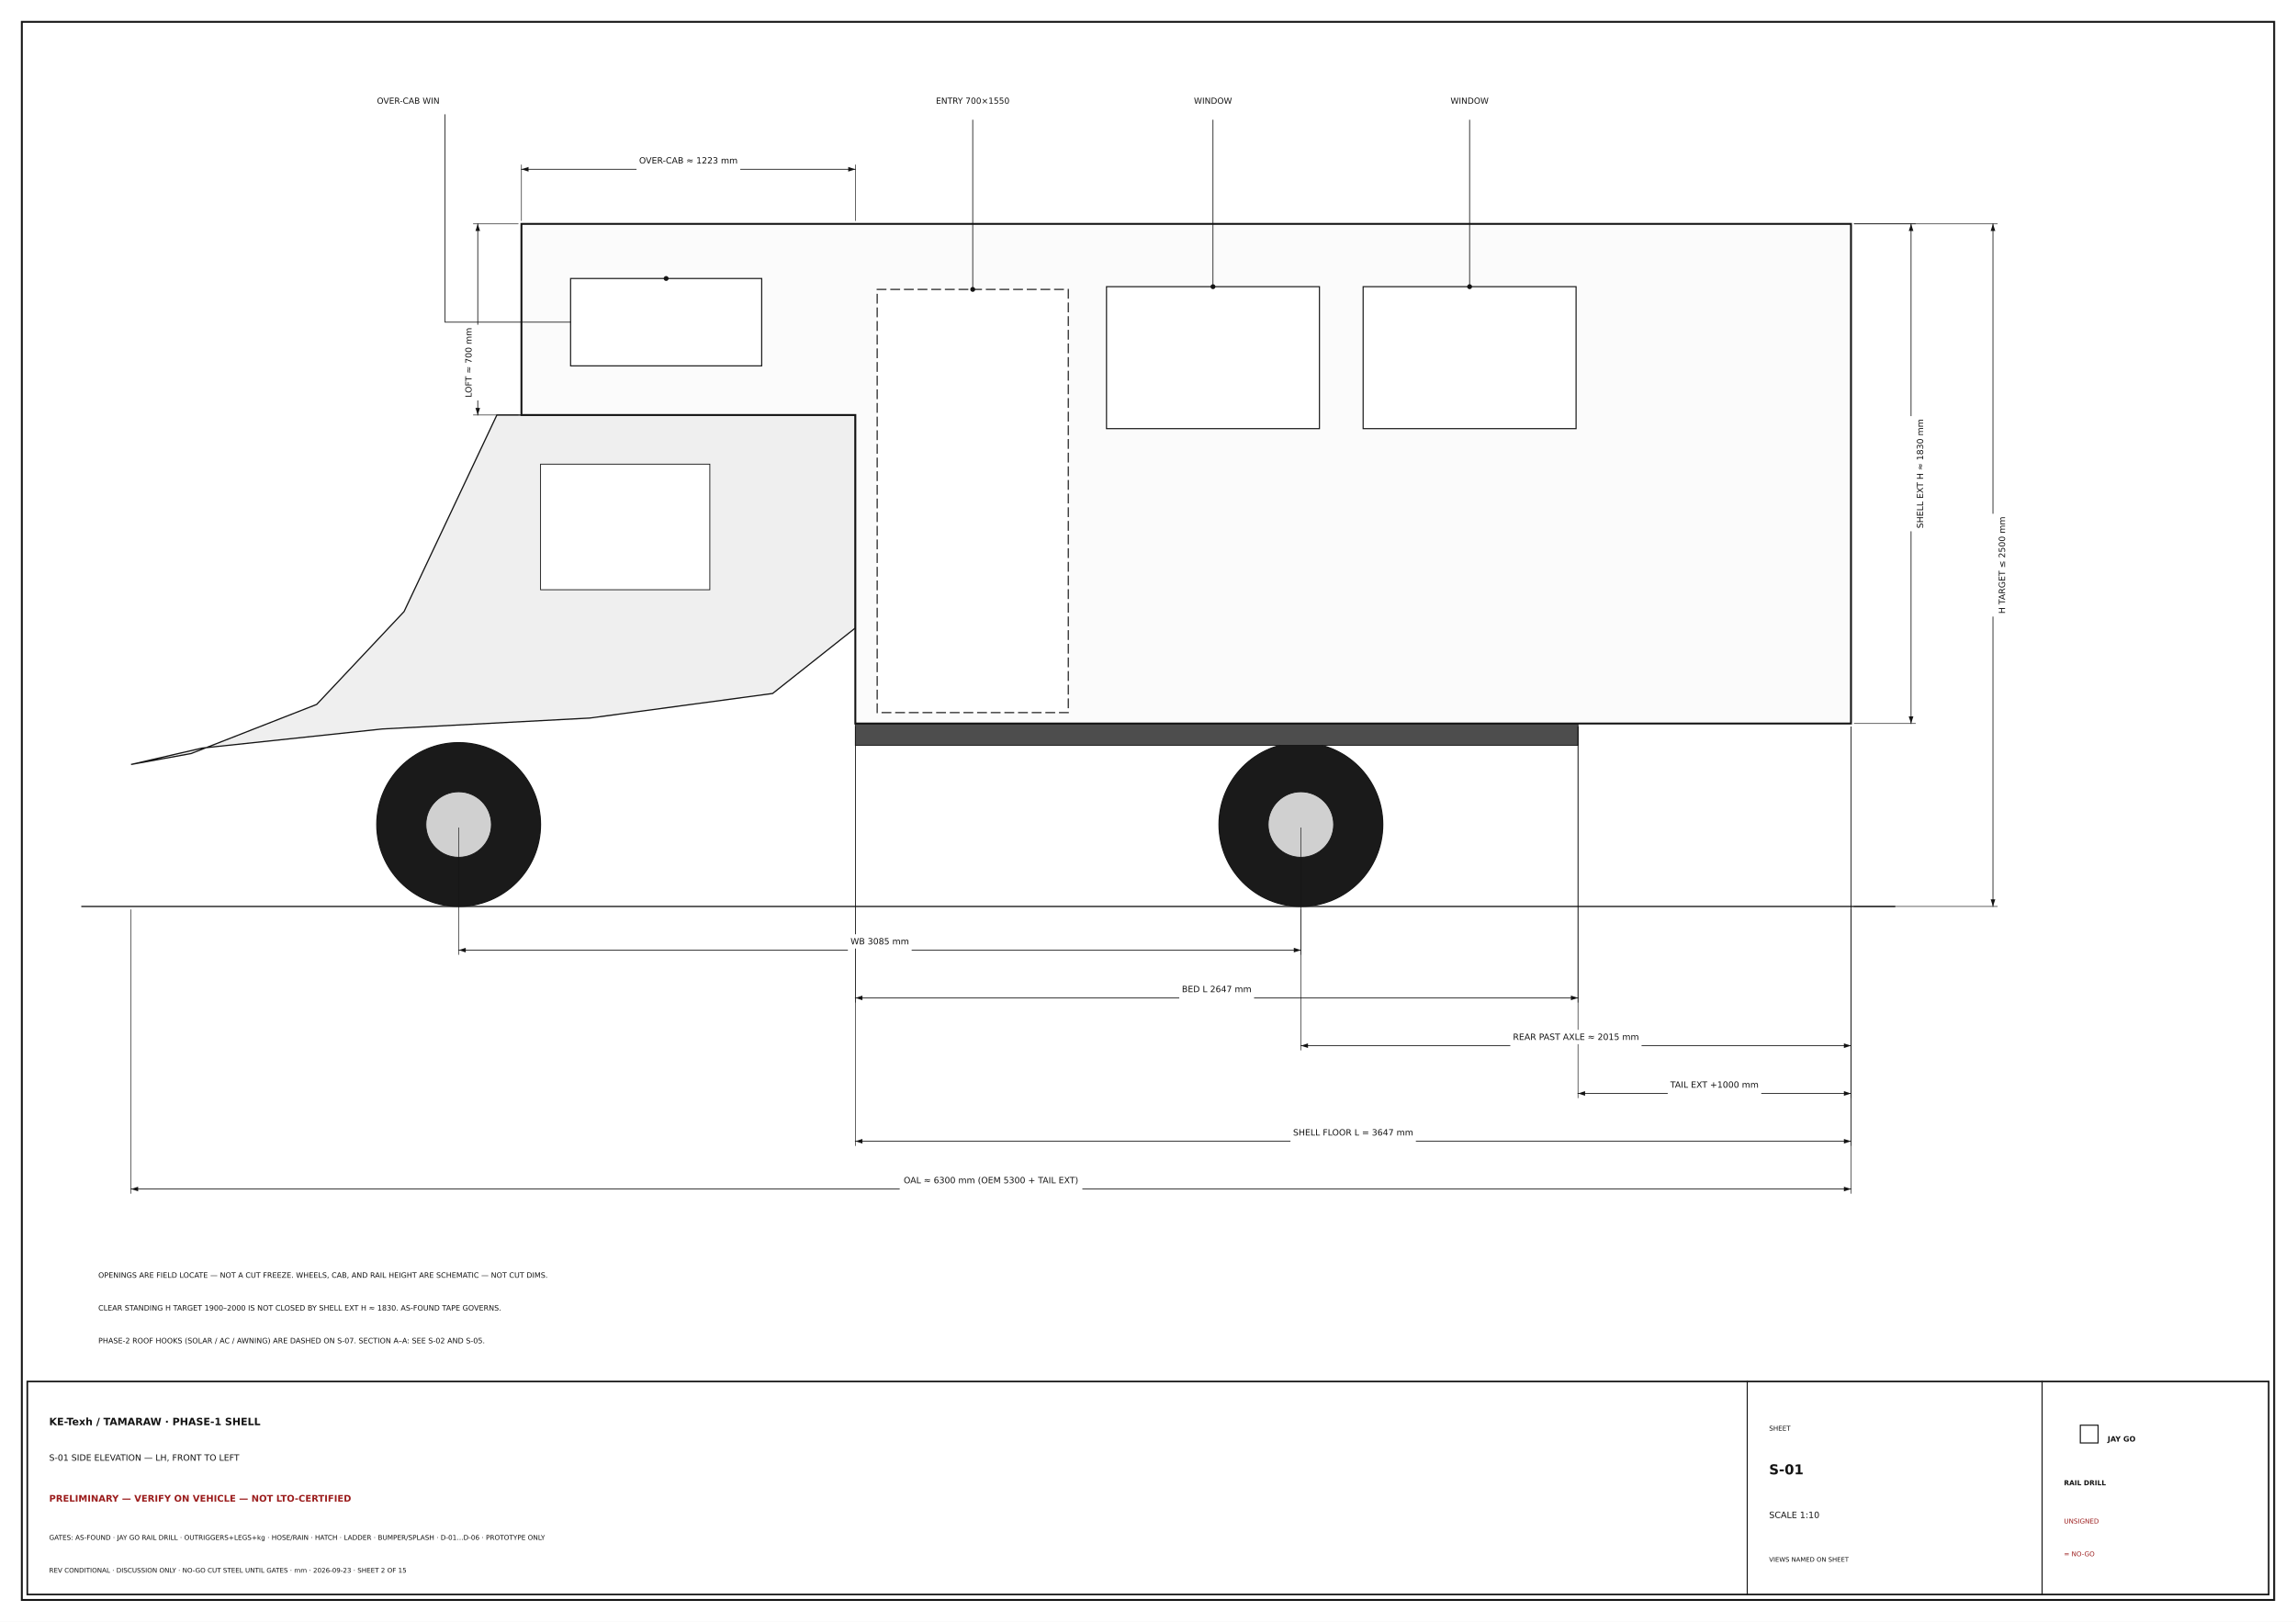
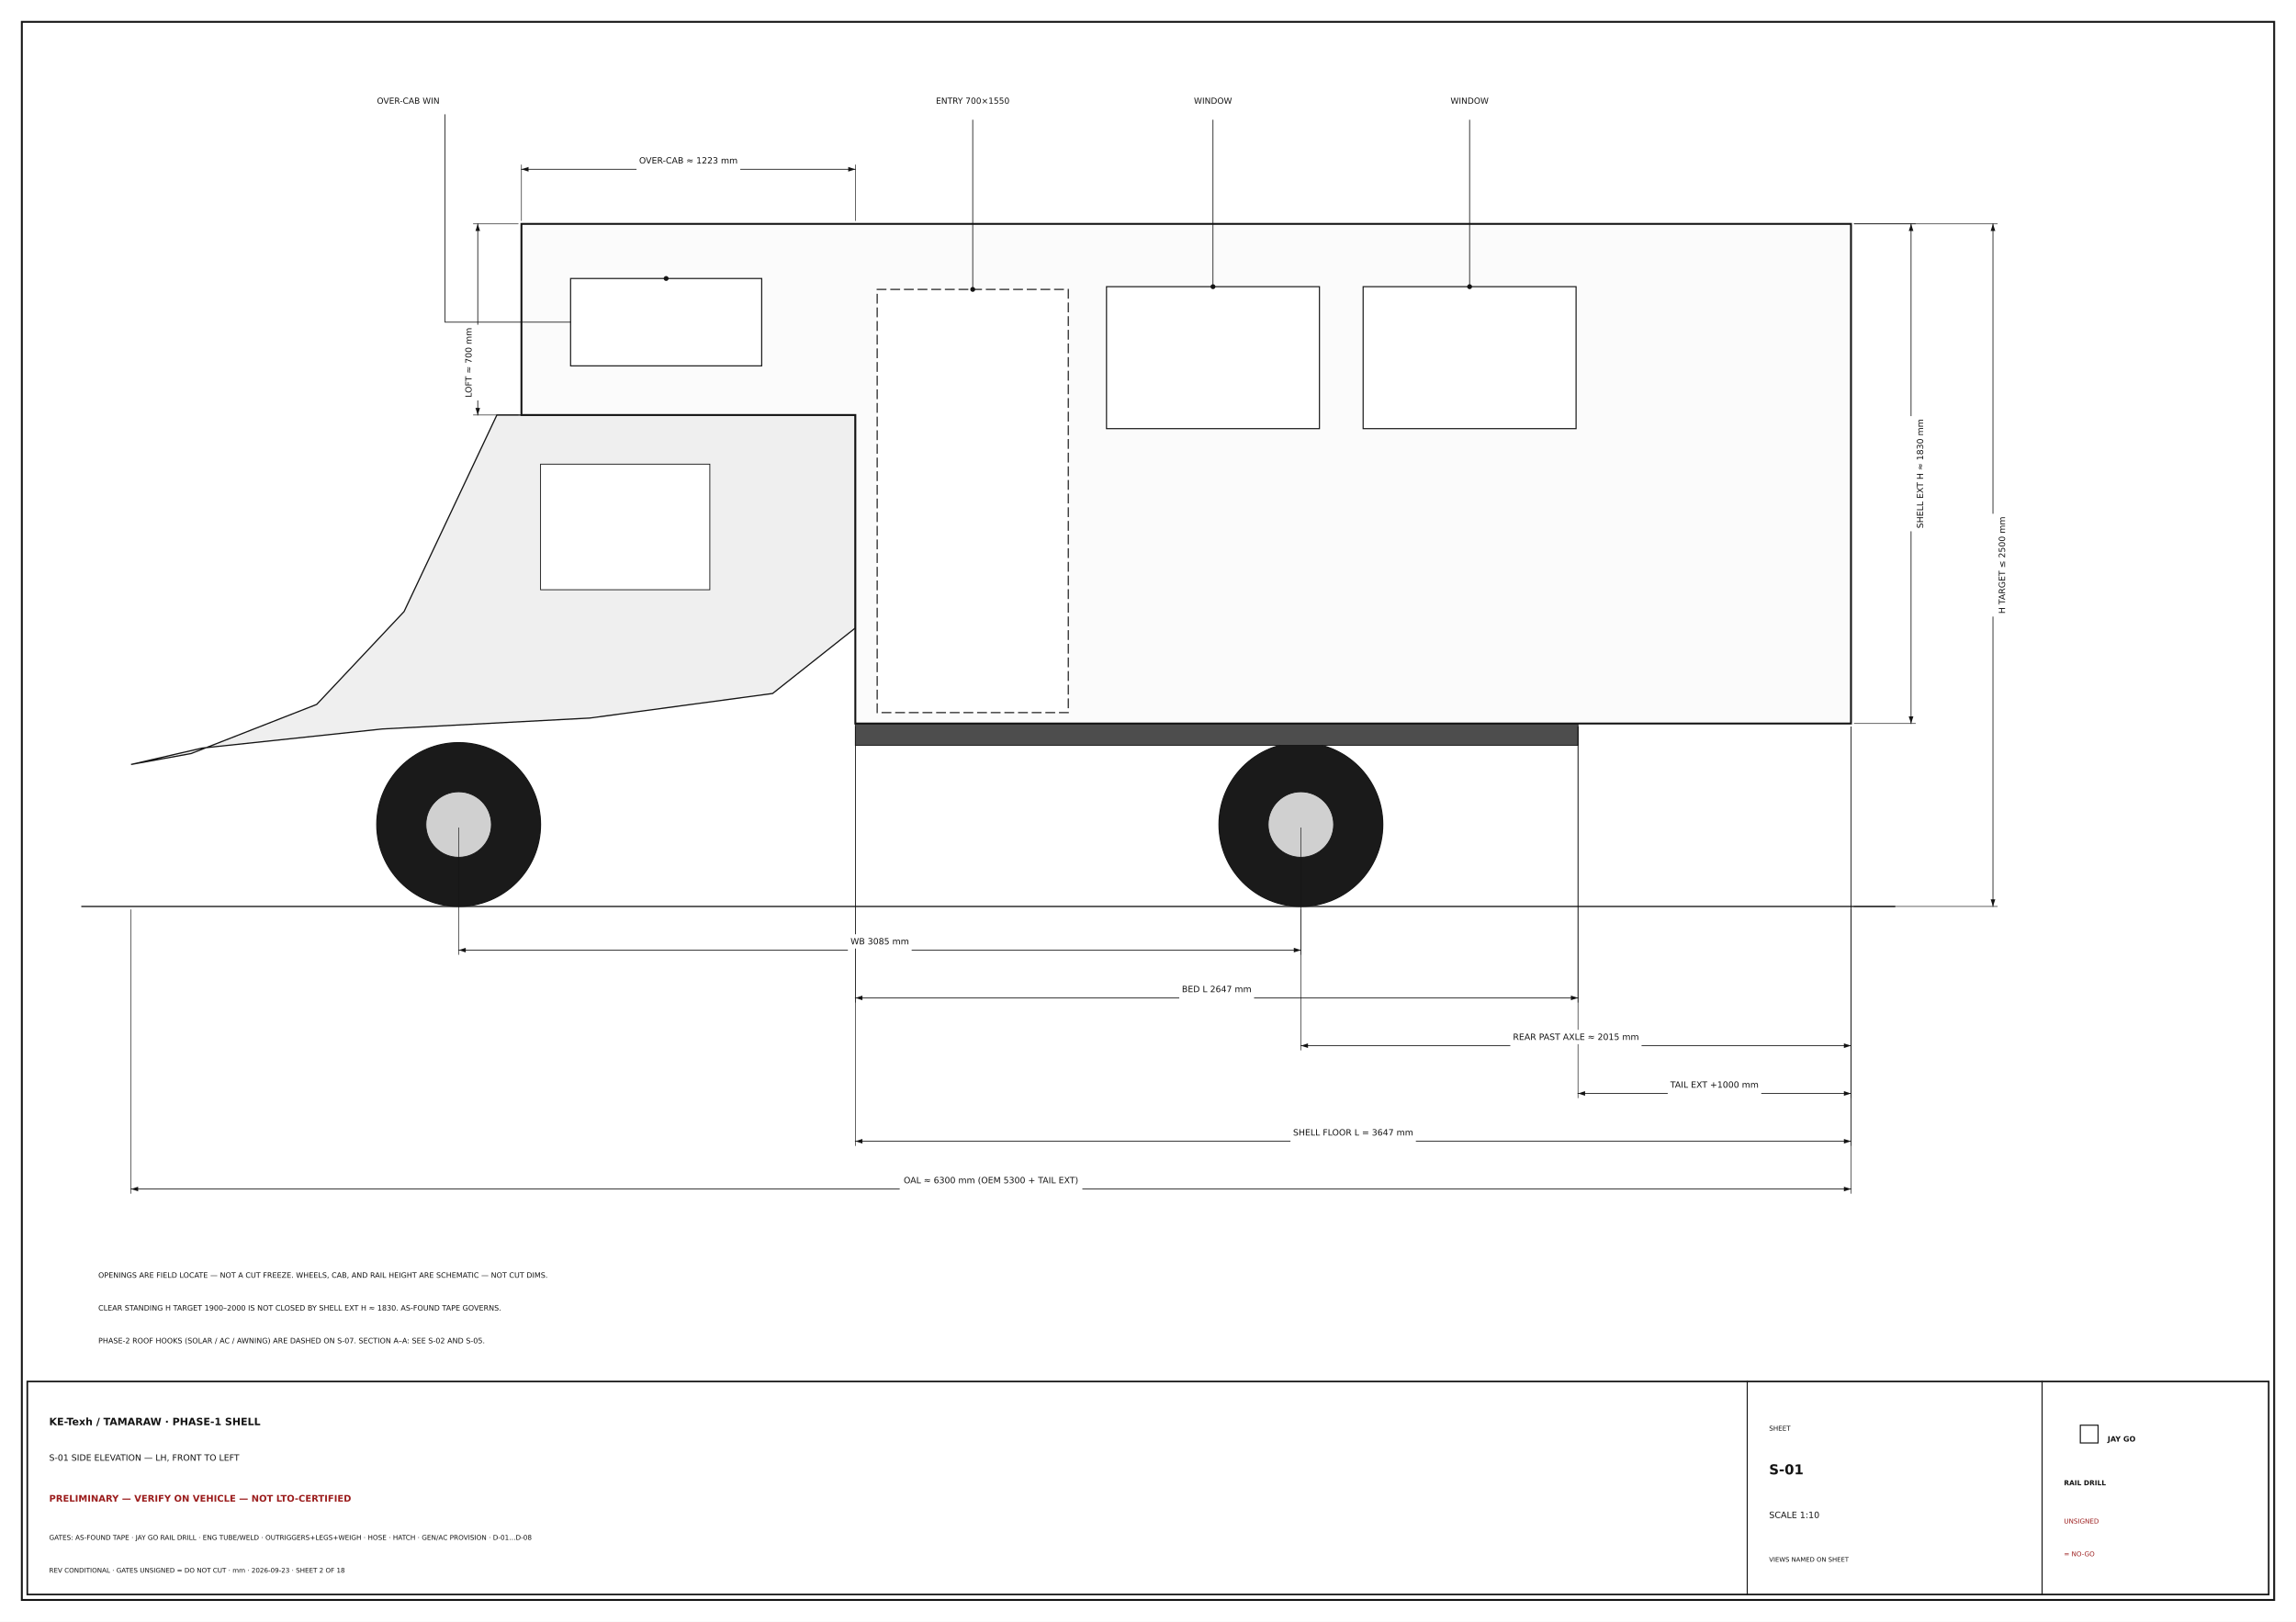
<svg xmlns="http://www.w3.org/2000/svg" width="841mm" height="594mm" viewBox="0 0 841 594" role="img" aria-label="S-01 SIDE ELEVATION — LH, FRONT TO LEFT">
  <defs />
  <rect width="841" height="594" fill="#ffffff" />
  <g font-family="DejaVu Sans, sans-serif" fill="#141414" stroke-linecap="square">
    <line x1="30.00" y1="332.00" x2="694.00" y2="332.00" stroke="#141414" stroke-width="0.45" fill="none" />
    <polygon points="48.00,280.00 70.00,276.00 116.00,258.00 148.00,224.00 182.00,152.00 313.30,152.00 313.30,230.00 283.00,254.00 216.00,263.00 140.00,267.00 74.00,274.00 48.00,280.00" fill="#efefef" stroke="#141414" stroke-width="0.45" stroke-linejoin="miter" />
    <rect x="198.00" y="170.00" width="62.00" height="46.00" fill="#ffffff" stroke="#141414" stroke-width="0.3" />
    <circle cx="168.00" cy="302.00" r="30.00" fill="#1a1a1a" stroke="#141414" stroke-width="0.4" />
    <circle cx="168.00" cy="302.00" r="12.00" fill="#d0d0d0" stroke="#141414" stroke-width="0.3" />
    <circle cx="476.50" cy="302.00" r="30.00" fill="#1a1a1a" stroke="#141414" stroke-width="0.4" />
    <circle cx="476.50" cy="302.00" r="12.00" fill="#d0d0d0" stroke="#141414" stroke-width="0.3" />
    <rect x="313.30" y="265.00" width="264.70" height="8.00" fill="#4d4d4d" stroke="#141414" stroke-width="0.3" />
    <polygon points="313.30,265.00 678.00,265.00 678.00,82.00 191.00,82.00 191.00,152.00 313.30,152.00" fill="#fbfbfb" stroke="#141414" stroke-width="0.7" stroke-linejoin="miter" />
    <rect x="321.30" y="106.00" width="70.00" height="155.00" fill="#ffffff" stroke="#141414" stroke-width="0.4" stroke-dasharray="3.2 1.8" />
    <rect x="405.30" y="105.00" width="78.00" height="52.00" fill="#ffffff" stroke="#141414" stroke-width="0.4" />
    <rect x="499.30" y="105.00" width="78.00" height="52.00" fill="#ffffff" stroke="#141414" stroke-width="0.4" />
    <rect x="209.00" y="102.00" width="70.00" height="32.00" fill="#ffffff" stroke="#141414" stroke-width="0.4" />
    <circle cx="244.00" cy="102.00" r="0.90" fill="#141414" stroke="none" stroke-width="0.4" />
    <polyline points="209.00,118.00 163.00,118.00 163.00,42.00" fill="none" stroke="#141414" stroke-width="0.28" />
    <text x="161.00" y="38.00" font-size="3.05" text-anchor="end" fill="#141414">OVER-CAB WIN</text>
    <line x1="356.30" y1="106.00" x2="356.30" y2="44.00" stroke="#141414" stroke-width="0.28" fill="none" />
    <circle cx="356.30" cy="106.00" r="0.90" fill="#141414" stroke="none" stroke-width="0.4" />
    <text x="356.30" y="38.00" font-size="3.05" text-anchor="middle" fill="#141414">ENTRY 700×1550</text>
    <line x1="444.30" y1="105.00" x2="444.30" y2="44.00" stroke="#141414" stroke-width="0.28" fill="none" />
    <circle cx="444.30" cy="105.00" r="0.90" fill="#141414" stroke="none" stroke-width="0.4" />
    <text x="444.30" y="38.00" font-size="3.05" text-anchor="middle" fill="#141414">WINDOW</text>
    <line x1="538.30" y1="105.00" x2="538.30" y2="44.00" stroke="#141414" stroke-width="0.28" fill="none" />
    <circle cx="538.30" cy="105.00" r="0.90" fill="#141414" stroke="none" stroke-width="0.4" />
    <text x="538.30" y="38.00" font-size="3.05" text-anchor="middle" fill="#141414">WINDOW</text>
    <text x="252.15" y="59.89" font-size="3.15" text-anchor="middle" fill="#141414">OVER-CAB ≈ 1223 mm</text>
    <line x1="191.00" y1="62.00" x2="233.01" y2="62.00" stroke="#141414" stroke-width="0.28" fill="none" />
    <line x1="271.29" y1="62.00" x2="313.30" y2="62.00" stroke="#141414" stroke-width="0.28" fill="none" />
    <polygon points="191.00,62.00 193.60,61.15 193.60,62.85" fill="#141414" stroke="none" stroke-width="0.5" stroke-linejoin="miter" />
    <polygon points="313.30,62.00 310.70,61.15 310.70,62.85" fill="#141414" stroke="none" stroke-width="0.5" stroke-linejoin="miter" />
    <line x1="191.00" y1="60.40" x2="191.00" y2="80.80" stroke="#141414" stroke-width="0.22" fill="none" />
    <line x1="313.30" y1="60.40" x2="313.30" y2="80.80" stroke="#141414" stroke-width="0.22" fill="none" />
    <text x="172.74" y="132.80" font-size="3.15" text-anchor="middle" fill="#141414" transform="rotate(-90 172.74 132.80)">LOFT ≈ 700 mm</text>
    <line x1="175.00" y1="82.00" x2="175.00" y2="118.80" stroke="#141414" stroke-width="0.28" fill="none" />
    <line x1="175.00" y1="146.80" x2="175.00" y2="152.00" stroke="#141414" stroke-width="0.28" fill="none" />
    <polygon points="175.00,82.00 174.15,84.60 175.85,84.60" fill="#141414" stroke="none" stroke-width="0.5" stroke-linejoin="miter" />
    <polygon points="175.00,152.00 174.15,149.40 175.85,149.40" fill="#141414" stroke="none" stroke-width="0.5" stroke-linejoin="miter" />
    <line x1="173.40" y1="82.00" x2="189.80" y2="82.00" stroke="#141414" stroke-width="0.22" fill="none" />
    <line x1="173.40" y1="152.00" x2="189.80" y2="152.00" stroke="#141414" stroke-width="0.22" fill="none" />
    <text x="704.43" y="173.50" font-size="3.15" text-anchor="middle" fill="#141414" transform="rotate(-90 704.43 173.50)">SHELL EXT H ≈ 1830 mm</text>
    <line x1="700.00" y1="82.00" x2="700.00" y2="152.27" stroke="#141414" stroke-width="0.28" fill="none" />
    <line x1="700.00" y1="194.73" x2="700.00" y2="265.00" stroke="#141414" stroke-width="0.28" fill="none" />
    <polygon points="700.00,82.00 699.15,84.60 700.85,84.60" fill="#141414" stroke="none" stroke-width="0.5" stroke-linejoin="miter" />
    <polygon points="700.00,265.00 699.15,262.40 700.85,262.40" fill="#141414" stroke="none" stroke-width="0.5" stroke-linejoin="miter" />
    <line x1="679.20" y1="82.00" x2="701.60" y2="82.00" stroke="#141414" stroke-width="0.22" fill="none" />
    <line x1="679.20" y1="265.00" x2="701.60" y2="265.00" stroke="#141414" stroke-width="0.22" fill="none" />
    <text x="734.43" y="207.00" font-size="3.15" text-anchor="middle" fill="#141414" transform="rotate(-90 734.43 207.00)">H TARGET ≤ 2500 mm</text>
    <line x1="730.00" y1="82.00" x2="730.00" y2="188.03" stroke="#141414" stroke-width="0.28" fill="none" />
    <line x1="730.00" y1="225.97" x2="730.00" y2="332.00" stroke="#141414" stroke-width="0.28" fill="none" />
    <polygon points="730.00,82.00 729.15,84.60 730.85,84.60" fill="#141414" stroke="none" stroke-width="0.5" stroke-linejoin="miter" />
    <polygon points="730.00,332.00 729.15,329.40 730.85,329.40" fill="#141414" stroke="none" stroke-width="0.5" stroke-linejoin="miter" />
    <line x1="679.20" y1="82.00" x2="731.60" y2="82.00" stroke="#141414" stroke-width="0.22" fill="none" />
    <line x1="679.20" y1="332.00" x2="731.60" y2="332.00" stroke="#141414" stroke-width="0.22" fill="none" />
    <text x="322.25" y="345.89" font-size="3.15" text-anchor="middle" fill="#141414">WB 3085 mm</text>
    <line x1="168.00" y1="348.00" x2="310.43" y2="348.00" stroke="#141414" stroke-width="0.28" fill="none" />
    <line x1="334.07" y1="348.00" x2="476.50" y2="348.00" stroke="#141414" stroke-width="0.28" fill="none" />
    <polygon points="168.00,348.00 170.60,347.15 170.60,348.85" fill="#141414" stroke="none" stroke-width="0.5" stroke-linejoin="miter" />
    <polygon points="476.50,348.00 473.90,347.15 473.90,348.85" fill="#141414" stroke="none" stroke-width="0.5" stroke-linejoin="miter" />
    <line x1="168.00" y1="303.20" x2="168.00" y2="349.60" stroke="#141414" stroke-width="0.22" fill="none" />
    <line x1="476.50" y1="303.20" x2="476.50" y2="349.60" stroke="#141414" stroke-width="0.22" fill="none" />
    <text x="445.65" y="363.39" font-size="3.15" text-anchor="middle" fill="#141414">BED L 2647 mm</text>
    <line x1="313.30" y1="365.50" x2="431.81" y2="365.50" stroke="#141414" stroke-width="0.28" fill="none" />
    <line x1="459.49" y1="365.50" x2="578.00" y2="365.50" stroke="#141414" stroke-width="0.28" fill="none" />
    <polygon points="313.30,365.50 315.90,364.65 315.90,366.35" fill="#141414" stroke="none" stroke-width="0.5" stroke-linejoin="miter" />
    <polygon points="578.00,365.50 575.40,364.65 575.40,366.35" fill="#141414" stroke="none" stroke-width="0.5" stroke-linejoin="miter" />
    <line x1="313.30" y1="266.20" x2="313.30" y2="342.06" stroke="#141414" stroke-width="0.22" fill="none" />
    <line x1="313.30" y1="347.55" x2="313.30" y2="367.10" stroke="#141414" stroke-width="0.22" fill="none" />
    <line x1="578.00" y1="266.20" x2="578.00" y2="367.10" stroke="#141414" stroke-width="0.22" fill="none" />
    <text x="577.25" y="380.89" font-size="3.15" text-anchor="middle" fill="#141414">REAR PAST AXLE ≈ 2015 mm</text>
    <line x1="476.50" y1="383.00" x2="553.07" y2="383.00" stroke="#141414" stroke-width="0.28" fill="none" />
    <line x1="601.43" y1="383.00" x2="678.00" y2="383.00" stroke="#141414" stroke-width="0.28" fill="none" />
    <polygon points="476.50,383.00 479.10,382.15 479.10,383.85" fill="#141414" stroke="none" stroke-width="0.5" stroke-linejoin="miter" />
    <polygon points="678.00,383.00 675.40,382.15 675.40,383.85" fill="#141414" stroke="none" stroke-width="0.5" stroke-linejoin="miter" />
    <line x1="476.50" y1="333.20" x2="476.50" y2="384.60" stroke="#141414" stroke-width="0.22" fill="none" />
    <line x1="678.00" y1="333.20" x2="678.00" y2="384.60" stroke="#141414" stroke-width="0.22" fill="none" />
    <text x="628.00" y="398.39" font-size="3.15" text-anchor="middle" fill="#141414">TAIL EXT +1000 mm</text>
    <line x1="578.00" y1="400.50" x2="610.73" y2="400.50" stroke="#141414" stroke-width="0.28" fill="none" />
    <line x1="645.27" y1="400.50" x2="678.00" y2="400.50" stroke="#141414" stroke-width="0.28" fill="none" />
    <polygon points="578.00,400.50 580.60,399.65 580.60,401.35" fill="#141414" stroke="none" stroke-width="0.5" stroke-linejoin="miter" />
    <polygon points="678.00,400.50 675.40,399.65 675.40,401.35" fill="#141414" stroke="none" stroke-width="0.5" stroke-linejoin="miter" />
    <line x1="578.00" y1="266.20" x2="578.00" y2="377.06" stroke="#141414" stroke-width="0.22" fill="none" />
    <line x1="578.00" y1="382.55" x2="578.00" y2="402.10" stroke="#141414" stroke-width="0.22" fill="none" />
    <line x1="678.00" y1="266.20" x2="678.00" y2="402.10" stroke="#141414" stroke-width="0.22" fill="none" />
    <text x="495.65" y="415.89" font-size="3.15" text-anchor="middle" fill="#141414">SHELL FLOOR L = 3647 mm</text>
    <line x1="313.30" y1="418.00" x2="472.54" y2="418.00" stroke="#141414" stroke-width="0.28" fill="none" />
    <line x1="518.76" y1="418.00" x2="678.00" y2="418.00" stroke="#141414" stroke-width="0.28" fill="none" />
    <polygon points="313.30,418.00 315.90,417.15 315.90,418.85" fill="#141414" stroke="none" stroke-width="0.5" stroke-linejoin="miter" />
    <polygon points="678.00,418.00 675.40,417.15 675.40,418.85" fill="#141414" stroke="none" stroke-width="0.5" stroke-linejoin="miter" />
    <line x1="313.30" y1="266.20" x2="313.30" y2="342.06" stroke="#141414" stroke-width="0.22" fill="none" />
    <line x1="313.30" y1="347.55" x2="313.30" y2="419.60" stroke="#141414" stroke-width="0.22" fill="none" />
    <line x1="678.00" y1="266.20" x2="678.00" y2="419.60" stroke="#141414" stroke-width="0.22" fill="none" />
    <text x="363.00" y="433.39" font-size="3.15" text-anchor="middle" fill="#141414">OAL ≈ 6300 mm  (OEM 5300 + TAIL EXT)</text>
    <line x1="48.00" y1="435.50" x2="329.41" y2="435.50" stroke="#141414" stroke-width="0.28" fill="none" />
    <line x1="396.59" y1="435.50" x2="678.00" y2="435.50" stroke="#141414" stroke-width="0.28" fill="none" />
    <polygon points="48.00,435.50 50.60,434.65 50.60,436.35" fill="#141414" stroke="none" stroke-width="0.5" stroke-linejoin="miter" />
    <polygon points="678.00,435.50 675.40,434.65 675.40,436.35" fill="#141414" stroke="none" stroke-width="0.5" stroke-linejoin="miter" />
    <line x1="48.00" y1="333.20" x2="48.00" y2="437.10" stroke="#141414" stroke-width="0.22" fill="none" />
    <line x1="678.00" y1="333.20" x2="678.00" y2="437.10" stroke="#141414" stroke-width="0.22" fill="none" />
    <text x="36.00" y="468.00" font-size="2.70" text-anchor="start" fill="#141414">OPENINGS ARE FIELD LOCATE — NOT A CUT FREEZE.  WHEELS, CAB, AND RAIL HEIGHT ARE SCHEMATIC — NOT CUT DIMS.</text>
    <text x="36.00" y="480.00" font-size="2.70" text-anchor="start" fill="#141414">CLEAR STANDING H TARGET 1900–2000 IS NOT CLOSED BY SHELL EXT H ≈ 1830.  AS-FOUND TAPE GOVERNS.</text>
    <text x="36.00" y="492.00" font-size="2.70" text-anchor="start" fill="#141414">PHASE-2 ROOF HOOKS (SOLAR / AC / AWNING) ARE DASHED ON S-07.   SECTION A–A: SEE S-02 AND S-05.</text>
    <rect x="8.00" y="8.00" width="825.00" height="578.00" fill="none" stroke="#141414" stroke-width="0.7" />
    <rect x="10.00" y="506.00" width="821.00" height="78.00" fill="#ffffff" stroke="#141414" stroke-width="0.6" />
    <line x1="640.00" y1="506.00" x2="640.00" y2="584.00" stroke="#141414" stroke-width="0.4" fill="none" />
    <line x1="748.00" y1="506.00" x2="748.00" y2="584.00" stroke="#141414" stroke-width="0.4" fill="none" />
    <text x="18.00" y="522.00" font-size="3.70" text-anchor="start" fill="#141414" font-weight="bold">KE-Texh / TAMARAW  ·  PHASE-1 SHELL</text>
    <text x="18.00" y="535.00" font-size="3.15" text-anchor="start" fill="#141414">S-01   SIDE ELEVATION — LH, FRONT TO LEFT</text>
    <text x="18.00" y="550.00" font-size="3.35" text-anchor="start" fill="#9b1c1c" font-weight="bold">PRELIMINARY — VERIFY ON VEHICLE — NOT LTO-CERTIFIED</text>
-     <text x="18.00" y="564.00" font-size="2.45" text-anchor="start" fill="#141414">GATES: AS-FOUND  ·  JAY GO RAIL DRILL  ·  OUTRIGGERS+LEGS+kg  ·  HOSE/RAIN  ·  HATCH  ·  LADDER  ·  BUMPER/SPLASH  ·  D-01…D-06  ·  PROTOTYPE ONLY</text>
-     <text x="18.00" y="576.00" font-size="2.40" text-anchor="start" fill="#141414">REV CONDITIONAL  ·  DISCUSSION ONLY  ·  NO-GO CUT STEEL UNTIL GATES  ·  mm  ·  2026-09-23  ·  SHEET 2 OF 15</text>
+     <text x="18.00" y="564.00" font-size="2.45" text-anchor="start" fill="#141414">GATES: AS-FOUND TAPE  ·  JAY GO RAIL DRILL  ·  ENG TUBE/WELD  ·  OUTRIGGERS+LEGS+WEIGH  ·  HOSE  ·  HATCH  ·  GEN/AC PROVISION  ·  D-01…D-08</text>
+     <text x="18.00" y="576.00" font-size="2.40" text-anchor="start" fill="#141414">REV CONDITIONAL  ·  GATES UNSIGNED = DO NOT CUT  ·  mm  ·  2026-09-23  ·  SHEET 2 OF 18</text>
    <text x="648.00" y="524.00" font-size="2.40" text-anchor="start" fill="#141414">SHEET</text>
    <text x="648.00" y="540.00" font-size="5.00" text-anchor="start" fill="#141414" font-weight="bold">S-01</text>
    <text x="648.00" y="556.00" font-size="3.20" text-anchor="start" fill="#141414">SCALE 1:10</text>
    <text x="648.00" y="572.00" font-size="2.30" text-anchor="start" fill="#141414">VIEWS NAMED ON SHEET</text>
    <rect x="762.00" y="522.00" width="6.50" height="6.50" fill="#ffffff" stroke="#141414" stroke-width="0.4" />
    <text x="772.00" y="528.00" font-size="2.70" text-anchor="start" fill="#141414" font-weight="bold">JAY GO</text>
    <text x="756.00" y="544.00" font-size="2.50" text-anchor="start" fill="#141414" font-weight="bold">RAIL DRILL</text>
    <text x="756.00" y="558.00" font-size="2.40" text-anchor="start" fill="#9b1c1c">UNSIGNED</text>
    <text x="756.00" y="570.00" font-size="2.40" text-anchor="start" fill="#9b1c1c">= NO-GO</text>
  </g>
</svg>
